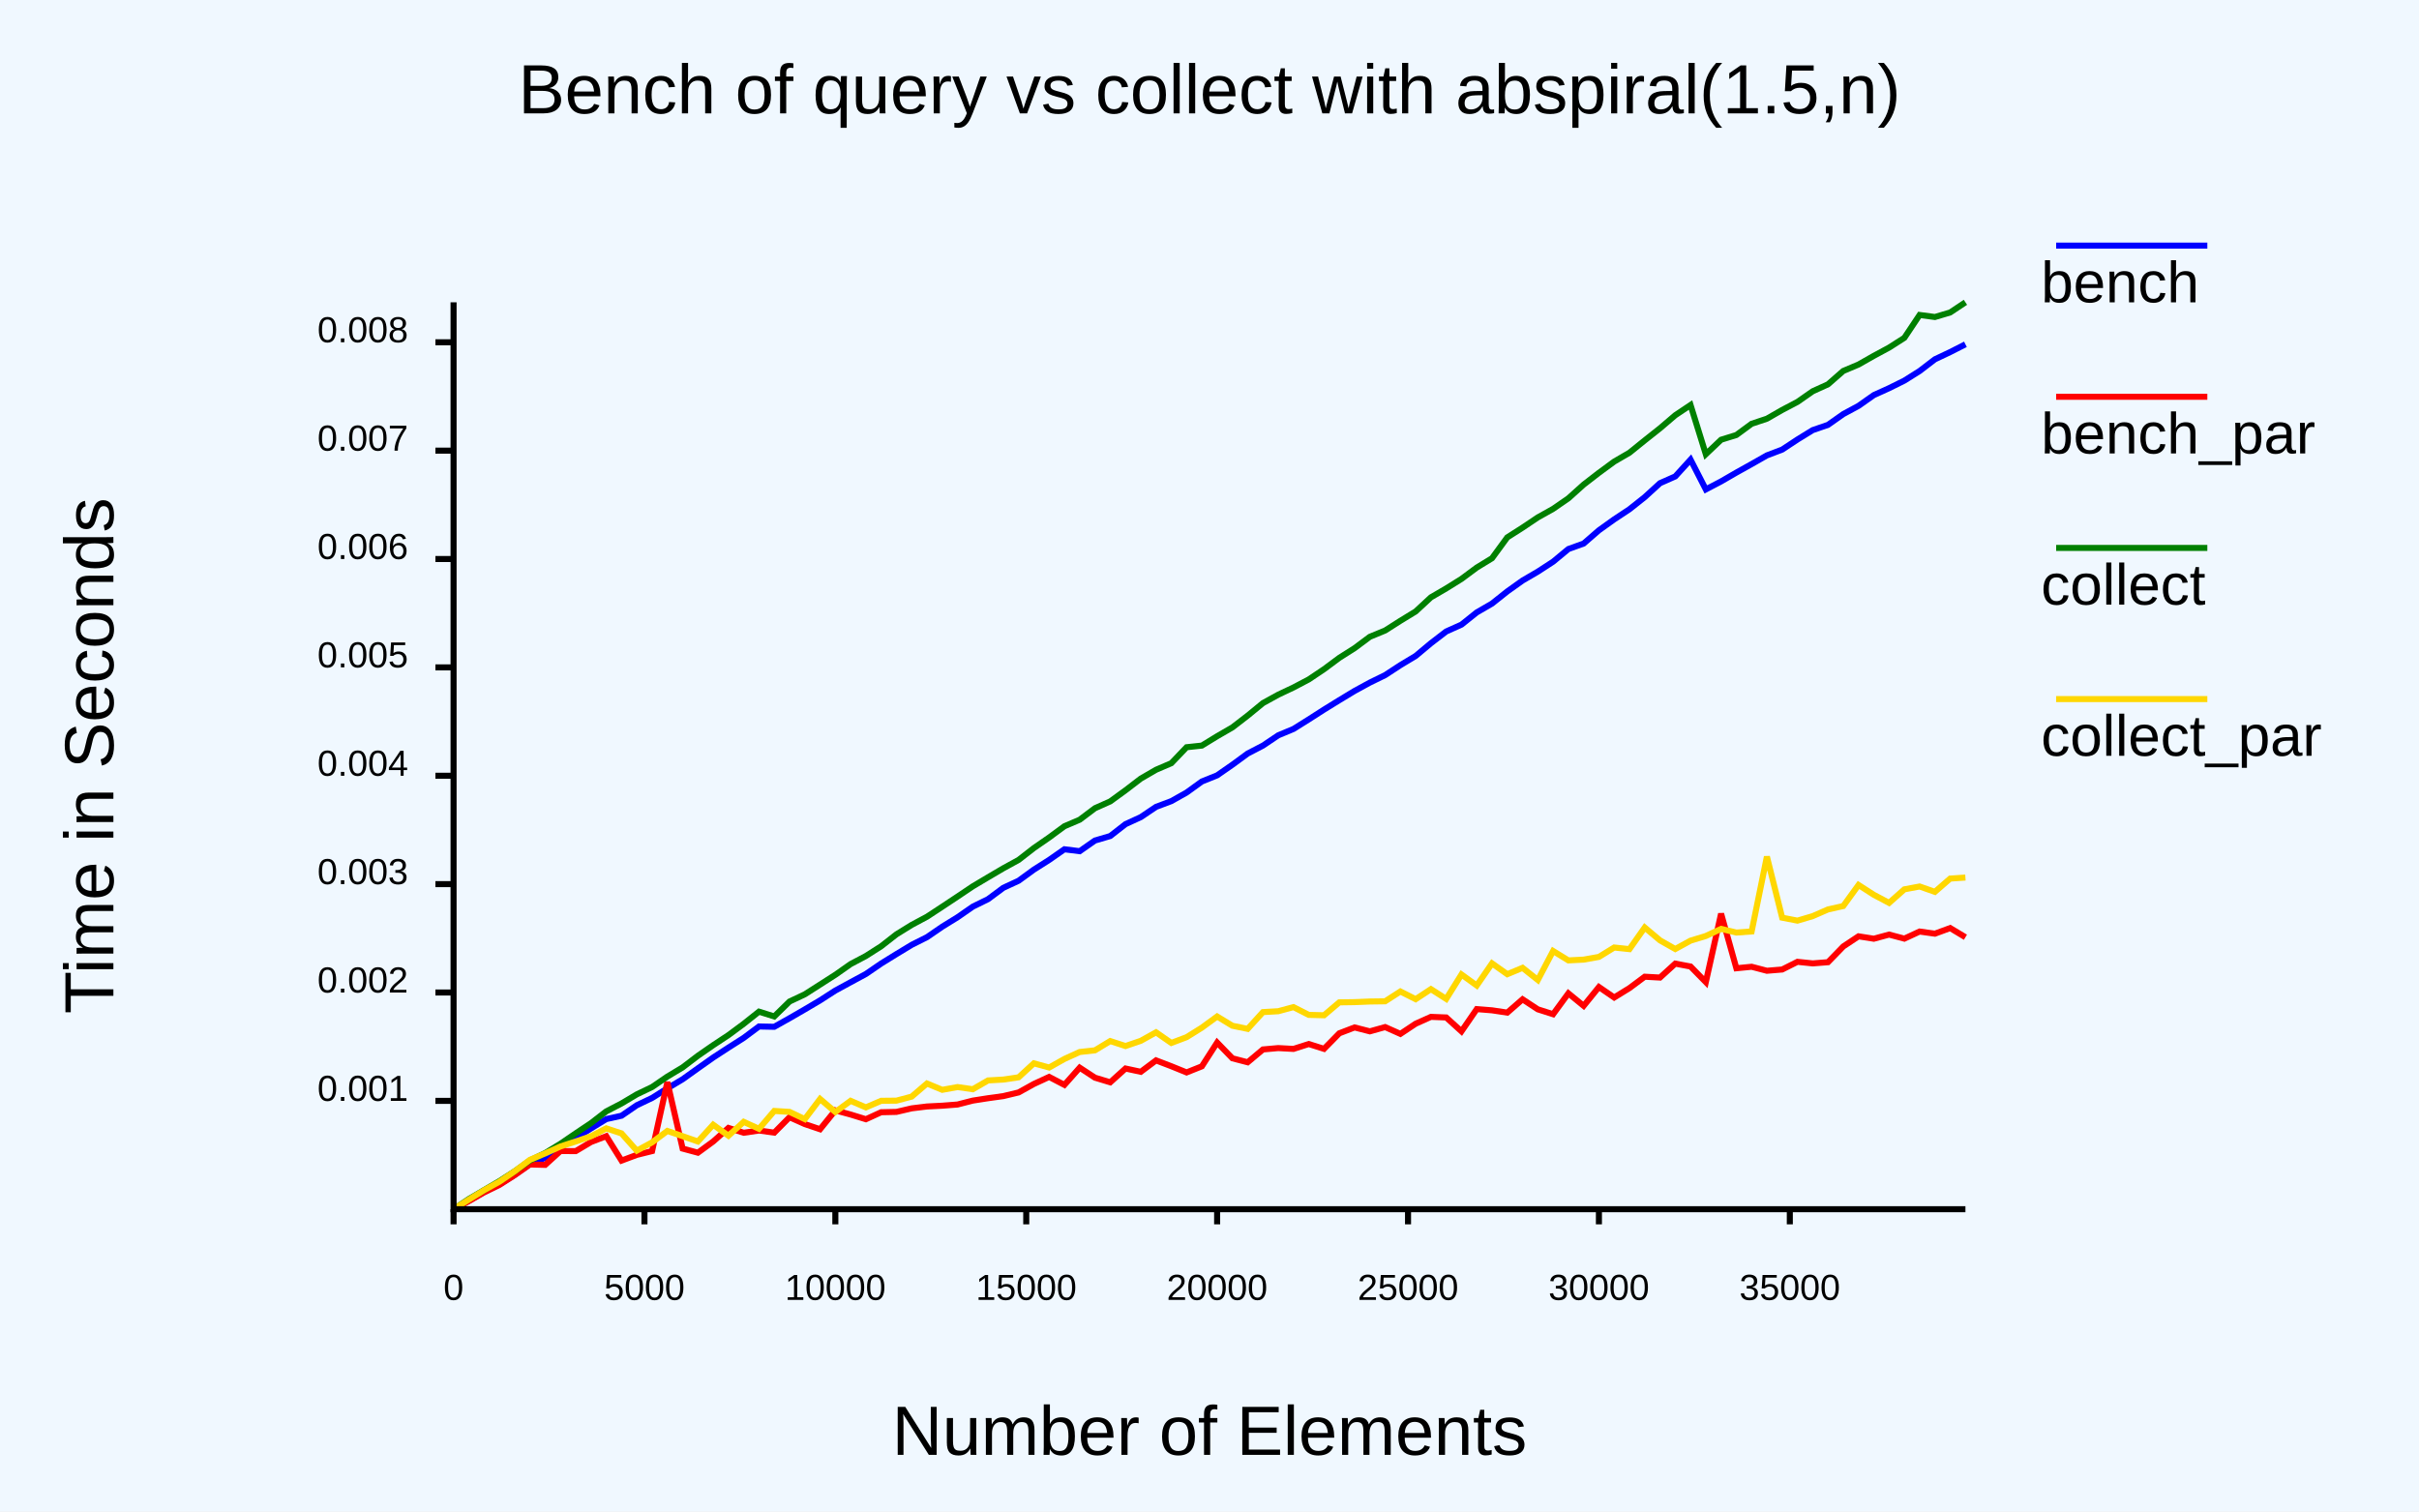
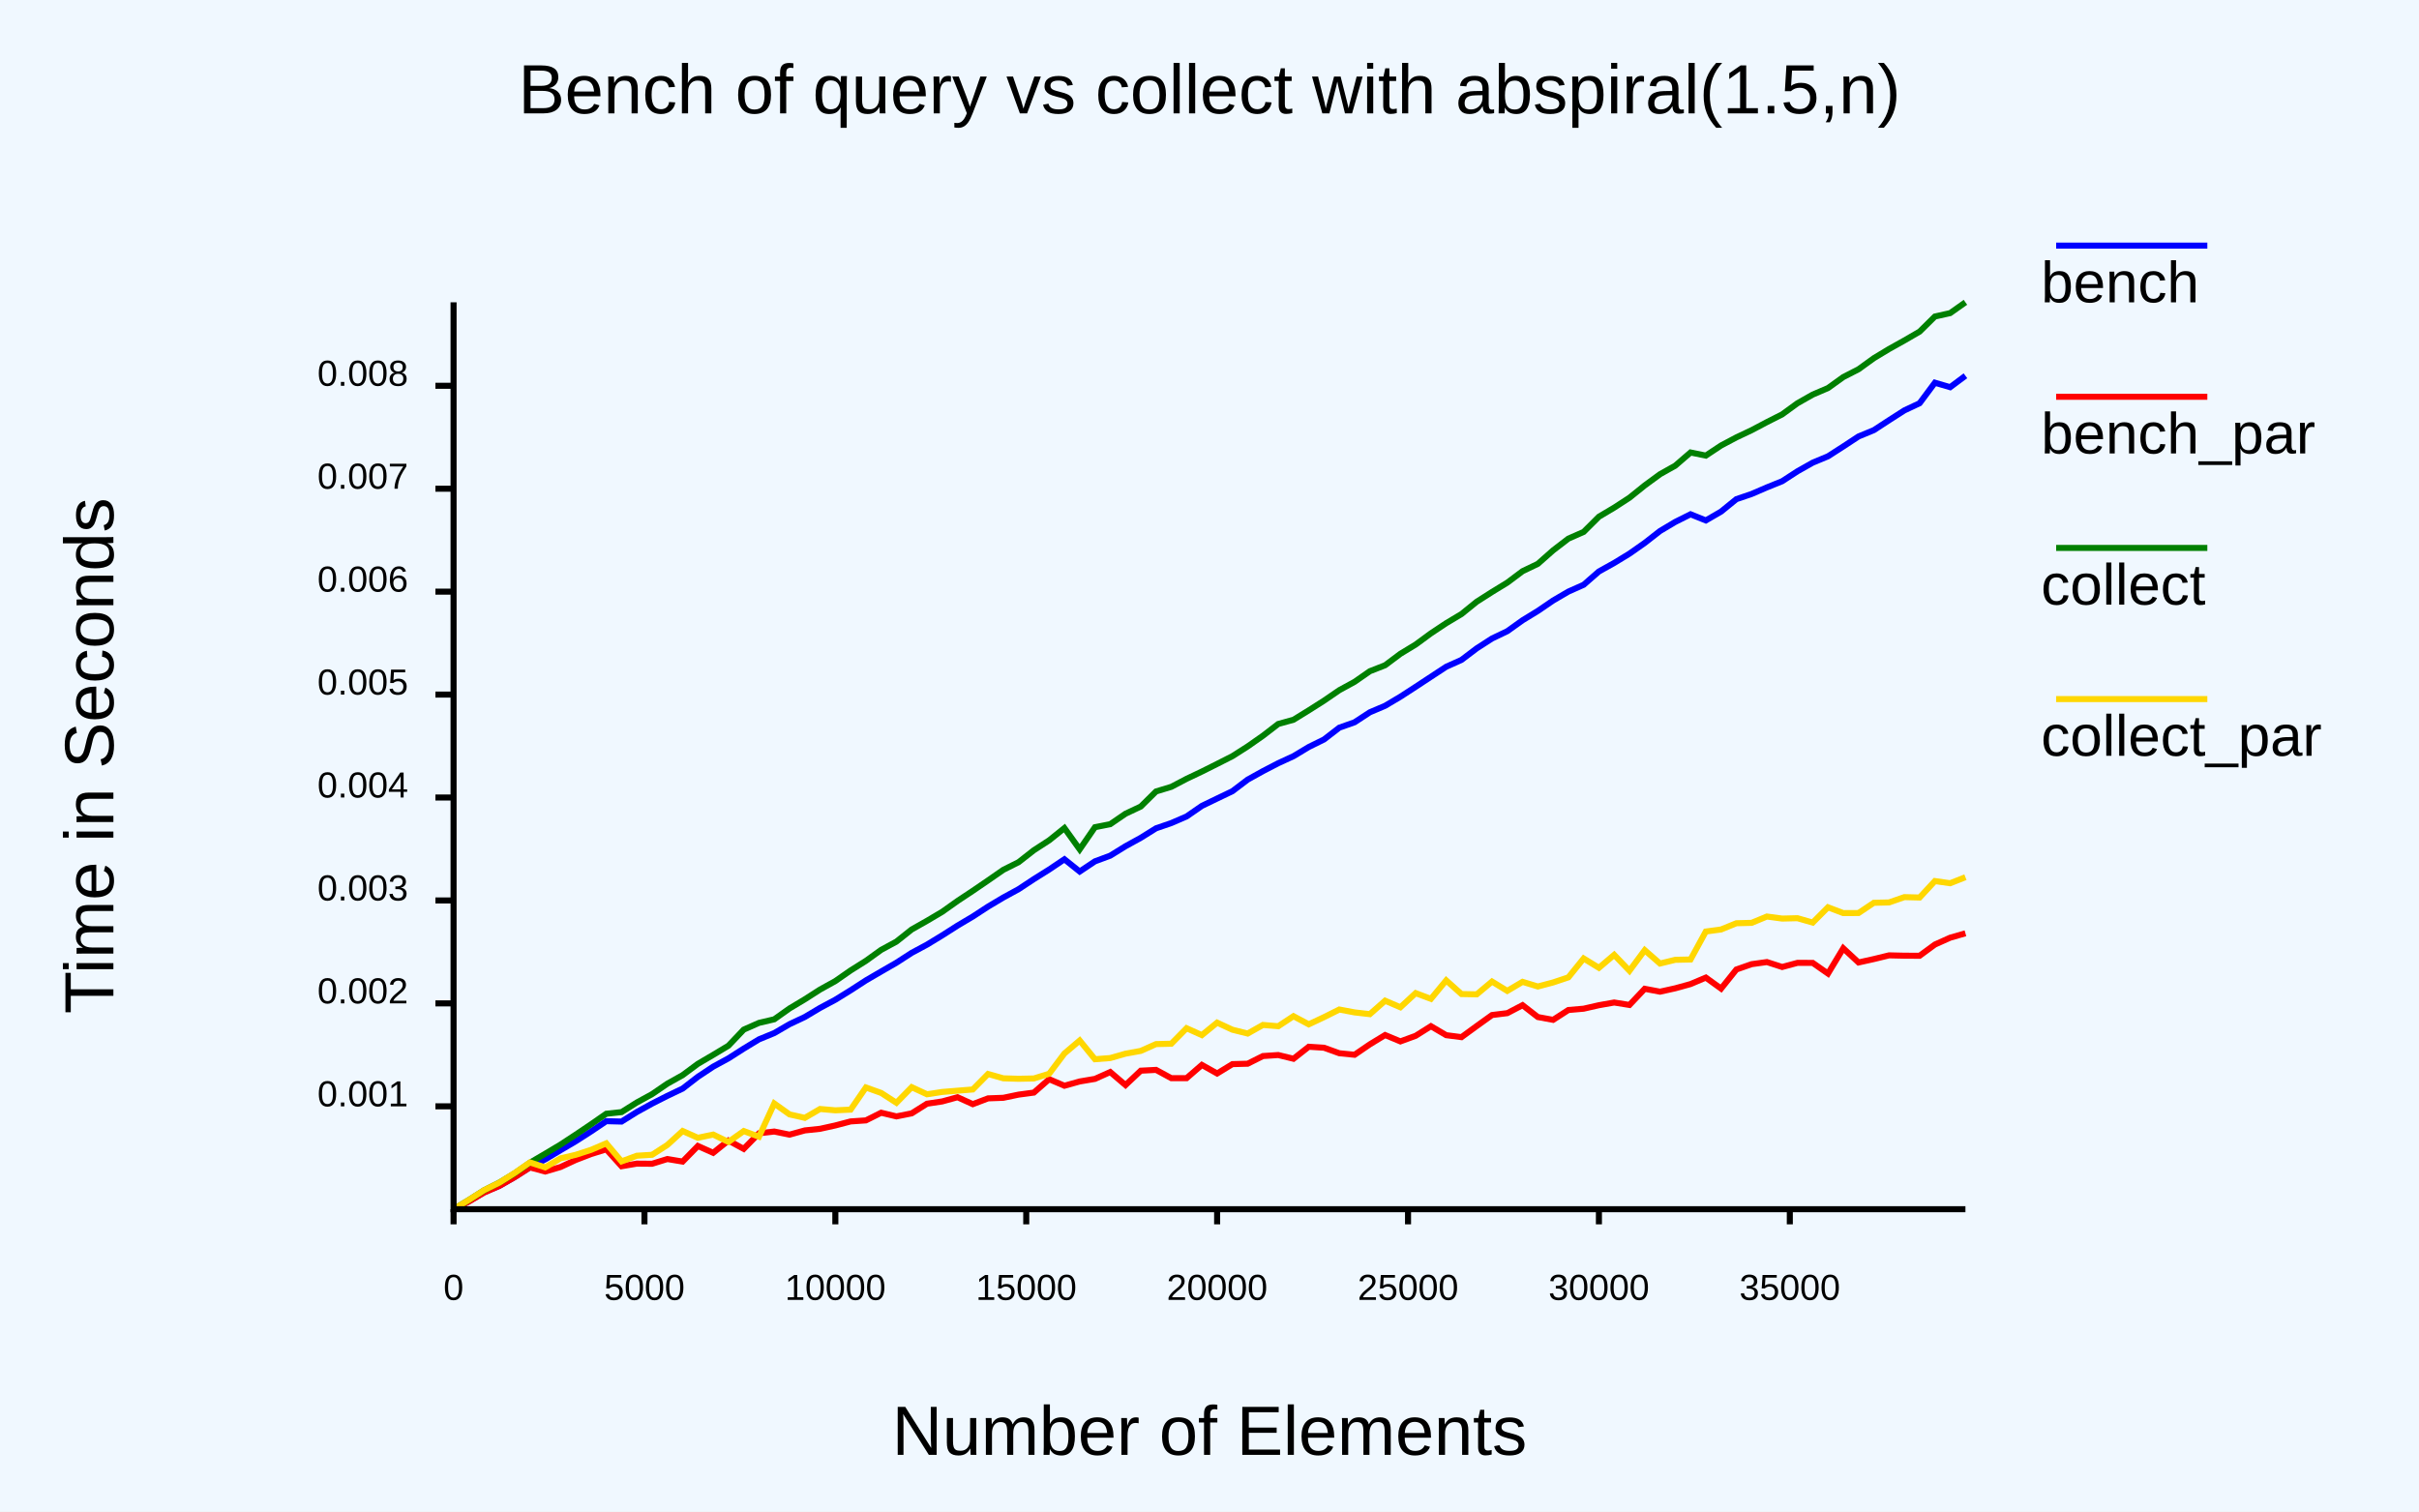
<svg xmlns="http://www.w3.org/2000/svg" class="poloto" width="800" height="500" viewBox="0 0 800 500">
  <style>.poloto {
                    font-family: "Arial";
                    stroke-width:2;
                    }
                    .poloto_text{fill: var(--poloto_fg_color,black);  }
                    .poloto_axis_lines{stroke: var(--poloto_fg_color,black);stoke-width:3;fill:none}
                    .poloto_background{fill: var(--poloto_bg_color,aliceblue); }
                    .poloto0stroke{stroke:  var(--poloto_color0,blue); }
                    .poloto1stroke{stroke:  var(--poloto_color1,red); }
                    .poloto2stroke{stroke:  var(--poloto_color2,green); }
                    .poloto3stroke{stroke:  var(--poloto_color3,gold); }
                    .poloto4stroke{stroke:  var(--poloto_color4,aqua); }
                    .poloto5stroke{stroke:  var(--poloto_color5,brown); }
                    .poloto6stroke{stroke:  var(--poloto_color6,lime); }
                    .poloto7stroke{stroke:  var(--poloto_color7,chocolate); }
                    .poloto0fill{fill:var(--poloto_color0,blue);}
                    .poloto1fill{fill:var(--poloto_color1,red);}
                    .poloto2fill{fill:var(--poloto_color2,green);}
                    .poloto3fill{fill:var(--poloto_color3,gold);}
                    .poloto4fill{fill:var(--poloto_color4,aqua);}
                    .poloto5fill{fill:var(--poloto_color5,brown);}
                    .poloto6fill{fill:var(--poloto_color6,lime);}
                    .poloto7fill{fill:var(--poloto_color7,chocolate);}</style>
  <rect class="poloto_background" fill="white" x="0" y="0" width="800" height="500" />
  <line class="poloto_axis_lines" stroke="black" x1="150" x2="150" y1="400" y2="405" />
  <text class="poloto_text" alignment-baseline="start" text-anchor="middle" x="150" y="430">0</text>
  <line class="poloto_axis_lines" stroke="black" x1="213.131" x2="213.131" y1="400" y2="405" />
  <text class="poloto_text" alignment-baseline="start" text-anchor="middle" x="213.131" y="430">5000</text>
  <line class="poloto_axis_lines" stroke="black" x1="276.263" x2="276.263" y1="400" y2="405" />
  <text class="poloto_text" alignment-baseline="start" text-anchor="middle" x="276.263" y="430">10000</text>
  <line class="poloto_axis_lines" stroke="black" x1="339.394" x2="339.394" y1="400" y2="405" />
  <text class="poloto_text" alignment-baseline="start" text-anchor="middle" x="339.394" y="430">15000</text>
  <line class="poloto_axis_lines" stroke="black" x1="402.525" x2="402.525" y1="400" y2="405" />
  <text class="poloto_text" alignment-baseline="start" text-anchor="middle" x="402.525" y="430">20000</text>
  <line class="poloto_axis_lines" stroke="black" x1="465.657" x2="465.657" y1="400" y2="405" />
  <text class="poloto_text" alignment-baseline="start" text-anchor="middle" x="465.657" y="430">25000</text>
  <line class="poloto_axis_lines" stroke="black" x1="528.788" x2="528.788" y1="400" y2="405" />
  <text class="poloto_text" alignment-baseline="start" text-anchor="middle" x="528.788" y="430">30000</text>
  <line class="poloto_axis_lines" stroke="black" x1="591.919" x2="591.919" y1="400" y2="405" />
  <text class="poloto_text" alignment-baseline="start" text-anchor="middle" x="591.919" y="430">35000</text>
-   <line class="poloto_axis_lines" stroke="black" x1="150" x2="144" y1="364.161" y2="364.161" />
-   <text class="poloto_text" alignment-baseline="middle" text-anchor="end" x="135" y="364.161">0.001</text>
-   <line class="poloto_axis_lines" stroke="black" x1="150" x2="144" y1="328.312" y2="328.312" />
-   <text class="poloto_text" alignment-baseline="middle" text-anchor="end" x="135" y="328.312">0.002</text>
-   <line class="poloto_axis_lines" stroke="black" x1="150" x2="144" y1="292.464" y2="292.464" />
-   <text class="poloto_text" alignment-baseline="middle" text-anchor="end" x="135" y="292.464">0.003</text>
-   <line class="poloto_axis_lines" stroke="black" x1="150" x2="144" y1="256.615" y2="256.615" />
-   <text class="poloto_text" alignment-baseline="middle" text-anchor="end" x="135" y="256.615">0.004</text>
-   <line class="poloto_axis_lines" stroke="black" x1="150" x2="144" y1="220.767" y2="220.767" />
-   <text class="poloto_text" alignment-baseline="middle" text-anchor="end" x="135" y="220.767">0.005</text>
-   <line class="poloto_axis_lines" stroke="black" x1="150" x2="144" y1="184.918" y2="184.918" />
-   <text class="poloto_text" alignment-baseline="middle" text-anchor="end" x="135" y="184.918">0.006</text>
-   <line class="poloto_axis_lines" stroke="black" x1="150" x2="144" y1="149.069" y2="149.069" />
-   <text class="poloto_text" alignment-baseline="middle" text-anchor="end" x="135" y="149.069">0.007</text>
-   <line class="poloto_axis_lines" stroke="black" x1="150" x2="144" y1="113.221" y2="113.221" />
-   <text class="poloto_text" alignment-baseline="middle" text-anchor="end" x="135" y="113.221">0.008</text>
+   <line class="poloto_axis_lines" stroke="black" x1="150" x2="144" y1="365.963" y2="365.963" />
+   <text class="poloto_text" alignment-baseline="middle" text-anchor="end" x="135" y="365.963">0.001</text>
+   <line class="poloto_axis_lines" stroke="black" x1="150" x2="144" y1="331.913" y2="331.913" />
+   <text class="poloto_text" alignment-baseline="middle" text-anchor="end" x="135" y="331.913">0.002</text>
+   <line class="poloto_axis_lines" stroke="black" x1="150" x2="144" y1="297.863" y2="297.863" />
+   <text class="poloto_text" alignment-baseline="middle" text-anchor="end" x="135" y="297.863">0.003</text>
+   <line class="poloto_axis_lines" stroke="black" x1="150" x2="144" y1="263.813" y2="263.813" />
+   <text class="poloto_text" alignment-baseline="middle" text-anchor="end" x="135" y="263.813">0.004</text>
+   <line class="poloto_axis_lines" stroke="black" x1="150" x2="144" y1="229.763" y2="229.763" />
+   <text class="poloto_text" alignment-baseline="middle" text-anchor="end" x="135" y="229.763">0.005</text>
+   <line class="poloto_axis_lines" stroke="black" x1="150" x2="144" y1="195.713" y2="195.713" />
+   <text class="poloto_text" alignment-baseline="middle" text-anchor="end" x="135" y="195.713">0.006</text>
+   <line class="poloto_axis_lines" stroke="black" x1="150" x2="144" y1="161.664" y2="161.664" />
+   <text class="poloto_text" alignment-baseline="middle" text-anchor="end" x="135" y="161.664">0.007</text>
+   <line class="poloto_axis_lines" stroke="black" x1="150" x2="144" y1="127.614" y2="127.614" />
+   <text class="poloto_text" alignment-baseline="middle" text-anchor="end" x="135" y="127.614">0.008</text>
  <text class="poloto_text" alignment-baseline="middle" text-anchor="start" font-size="large" x="675" y="100">bench</text>
  <line class="poloto0stroke" stroke="black" x1="680" x2="730" y1="81.25" y2="81.25" />
-   <polyline class="poloto0stroke" fill="none" stroke="black" points="150,399.995 155.051,397.17 160.101,394.233 165.152,391.782 170.202,388.608 175.253,385.051 180.303,383.004 185.354,379.466 190.404,376.495 195.455,373.281 200.505,370.187 205.556,369.071 210.606,365.603 215.657,363.198 220.707,360.015 225.758,357.01 230.808,353.399 235.859,349.83 240.909,346.54 245.96,343.322 251.01,339.553 256.061,339.656 261.111,336.821 266.162,333.901 271.212,330.915 276.263,327.665 281.313,324.917 286.364,322.19 291.414,318.73 296.465,315.605 301.515,312.548 306.566,310.009 311.616,306.542 316.667,303.425 321.717,299.916 326.768,297.43 331.818,293.682 336.869,291.344 341.919,287.662 346.97,284.46 352.02,280.938 357.071,281.57 362.121,278.038 367.172,276.556 372.222,272.624 377.273,270.304 382.323,266.906 387.374,265.008 392.424,262.166 397.475,258.515 402.525,256.477 407.576,252.967 412.626,249.264 417.677,246.639 422.727,243.243 427.778,241.131 432.828,237.966 437.879,234.727 442.929,231.61 447.98,228.555 453.03,225.8 458.081,223.328 463.131,220.027 468.182,216.987 473.232,212.768 478.283,208.887 483.333,206.623 488.384,202.584 493.434,199.656 498.485,195.637 503.535,192.04 508.586,189.089 513.636,185.805 518.687,181.617 523.737,179.798 528.788,175.416 533.838,171.8 538.889,168.455 543.939,164.449 548.99,159.834 554.04,157.595 559.091,152.044 564.141,161.892 569.192,159.248 574.242,156.325 579.293,153.512 584.343,150.637 589.394,148.72 594.444,145.387 599.495,142.277 604.545,140.538 609.596,136.98 614.646,134.252 619.697,130.697 624.747,128.408 629.798,125.904 634.848,122.728 639.899,118.858 644.949,116.463 650,113.893 " />
+   <polyline class="poloto0stroke" fill="none" stroke="black" points="150,399.999 155.051,397.358 160.101,394.35 165.152,392.27 170.202,389.352 175.253,386.126 180.303,383.517 185.354,380.491 190.404,377.516 195.455,374.277 200.505,370.876 205.556,371.006 210.606,367.846 215.657,365.061 220.707,362.505 225.758,360.097 230.808,356.192 235.859,352.845 240.909,350.095 245.96,346.868 251.01,343.807 256.061,341.734 261.111,338.795 266.162,336.414 271.212,333.409 276.263,330.706 281.313,327.585 286.364,324.313 291.414,321.37 296.465,318.458 301.515,315.192 306.566,312.482 311.616,309.412 316.667,306.187 321.717,303.192 326.768,299.898 331.818,296.891 336.869,294.133 341.919,290.8 346.97,287.633 352.02,284.242 357.071,288.293 362.121,284.926 367.172,283.046 372.222,279.926 377.273,277.144 382.323,273.999 387.374,272.261 392.424,270.075 397.475,266.586 402.525,264.147 407.576,261.724 412.626,257.888 417.677,255.085 422.727,252.466 427.778,250.139 432.828,247.102 437.879,244.607 442.929,240.711 447.98,238.921 453.03,235.619 458.081,233.467 463.131,230.471 468.182,227.191 473.232,223.871 478.283,220.557 483.333,218.294 488.384,214.47 493.434,211.212 498.485,208.792 503.535,205.186 508.586,202.095 513.636,198.652 518.687,195.694 523.737,193.445 528.788,189.036 533.838,186.225 538.889,183.146 543.939,179.597 548.99,175.656 554.04,172.647 559.091,170.12 564.141,172.156 569.192,169.228 574.242,165.121 579.293,163.402 584.343,161.225 589.394,159.182 594.444,155.9 599.495,153.048 604.545,150.943 609.596,147.698 614.646,144.379 619.697,142.294 624.747,138.998 629.798,135.765 634.848,133.381 639.899,126.601 644.949,128.08 650,124.303 " />
  <text class="poloto_text" alignment-baseline="middle" text-anchor="start" font-size="large" x="675" y="150">bench_par</text>
  <line class="poloto1stroke" stroke="black" x1="680" x2="730" y1="131.25" y2="131.25" />
-   <polyline class="poloto1stroke" fill="none" stroke="black" points="150,400 155.051,397.32 160.101,394.437 165.152,391.971 170.202,388.743 175.253,385.198 180.303,385.333 185.354,380.753 190.404,380.784 195.455,377.769 200.505,375.838 205.556,383.918 210.606,382.029 215.657,380.773 220.707,357.934 225.758,379.945 230.808,381.303 235.859,377.606 240.909,373.112 245.96,374.706 251.01,373.972 256.061,374.674 261.111,369.574 266.162,371.839 271.212,373.547 276.263,367.304 281.313,368.677 286.364,370.232 291.414,367.92 296.465,367.81 301.515,366.636 306.566,366.018 311.616,365.761 316.667,365.365 321.717,364.073 326.768,363.284 331.818,362.582 336.869,361.371 341.919,358.571 346.97,356.237 352.02,358.872 357.071,353.178 362.121,356.487 367.172,358.02 372.222,353.457 377.273,354.546 382.323,350.769 387.374,352.703 392.424,354.754 397.475,352.736 402.525,344.868 407.576,350.081 412.626,351.395 417.677,347.151 422.727,346.697 427.778,346.971 432.828,345.356 437.879,346.954 442.929,341.81 447.98,339.869 453.03,341.162 458.081,339.75 463.131,342 468.182,338.638 473.232,336.372 478.283,336.57 483.333,341.156 488.384,333.803 493.434,334.209 498.485,334.967 503.535,330.566 508.586,333.882 513.636,335.493 518.687,328.592 523.737,332.728 528.788,326.497 533.838,329.965 538.889,326.853 543.939,323.091 548.99,323.371 554.04,318.76 559.091,319.715 564.141,324.875 569.192,302.237 574.242,320.295 579.293,319.799 584.343,321.123 589.394,320.704 594.444,318.165 599.495,318.686 604.545,318.289 609.596,313.083 614.646,309.729 619.697,310.522 624.747,309.154 629.798,310.493 634.848,308.15 639.899,308.854 644.949,306.996 650,310.029 " />
+   <polyline class="poloto1stroke" fill="none" stroke="black" points="150,400 155.051,397.47 160.101,394.498 165.152,392.286 170.202,389.41 175.253,386.172 180.303,387.529 185.354,386.047 190.404,383.709 195.455,381.763 200.505,380.185 205.556,385.781 210.606,384.92 215.657,384.962 220.707,383.403 225.758,384.243 230.808,379.083 235.859,381.343 240.909,377.287 245.96,380.036 251.01,374.883 256.061,374.305 261.111,375.332 266.162,373.937 271.212,373.405 276.263,372.291 281.313,370.962 286.364,370.619 291.414,368.088 296.465,369.297 301.515,368.29 306.566,365.102 311.616,364.345 316.667,362.958 321.717,365.247 326.768,363.334 331.818,363.146 336.869,362.095 341.919,361.416 346.97,356.993 352.02,359.155 357.071,357.742 362.121,356.887 367.172,354.624 372.222,358.936 377.273,354.175 382.323,353.914 387.374,356.654 392.424,356.648 397.475,352.269 402.525,355.097 407.576,352.008 412.626,351.868 417.677,349.335 422.727,348.996 427.778,350.227 432.828,346.259 437.879,346.584 442.929,348.406 447.98,348.909 453.03,345.46 458.081,342.386 463.131,344.489 468.182,342.636 473.232,339.461 478.283,342.43 483.333,343.085 488.384,339.395 493.434,335.766 498.485,335.142 503.535,332.509 508.586,336.431 513.636,337.359 518.687,334.105 523.737,333.669 528.788,332.517 533.838,331.623 538.889,332.434 543.939,327.088 548.99,328.041 554.04,326.92 559.091,325.525 564.141,323.38 569.192,327.022 574.242,320.704 579.293,318.94 584.343,318.241 589.394,319.871 594.444,318.51 599.495,318.518 604.545,322.046 609.596,313.689 614.646,318.378 619.697,317.255 624.747,316.022 629.798,316.141 634.848,316.159 639.899,312.447 644.949,310.186 650,308.725 " />
  <text class="poloto_text" alignment-baseline="middle" text-anchor="start" font-size="large" x="675" y="200">collect</text>
  <line class="poloto2stroke" stroke="black" x1="680" x2="730" y1="181.25" y2="181.25" />
-   <polyline class="poloto2stroke" fill="none" stroke="black" points="150,399.993 155.051,396.639 160.101,393.662 165.152,390.715 170.202,387.475 175.253,383.877 180.303,381.421 185.354,378.348 190.404,374.896 195.455,371.525 200.505,367.63 205.556,365.013 210.606,362.008 215.657,359.585 220.707,356.126 225.758,353.09 230.808,349.243 235.859,345.742 240.909,342.407 245.96,338.669 251.01,334.649 256.061,336.235 261.111,331.299 266.162,328.915 271.212,325.689 276.263,322.454 281.313,318.91 286.364,316.235 291.414,313.016 296.465,309.071 301.515,305.949 306.566,303.248 311.616,299.932 316.667,296.582 321.717,293.196 326.768,290.191 331.818,287.222 336.869,284.456 341.919,280.53 346.97,277.034 352.02,273.317 357.071,271.154 362.121,267.353 367.172,265.098 372.222,261.425 377.273,257.559 382.323,254.63 387.374,252.462 392.424,247.176 397.475,246.635 402.525,243.541 407.576,240.616 412.626,236.723 417.677,232.581 422.727,229.797 427.778,227.409 432.828,224.751 437.879,221.364 442.929,217.61 447.98,214.409 453.03,210.646 458.081,208.567 463.131,205.352 468.182,202.266 473.232,197.591 478.283,194.648 483.333,191.5 488.384,187.75 493.434,184.664 498.485,177.758 503.535,174.541 508.586,171.153 513.636,168.327 518.687,164.841 523.737,160.304 528.788,156.399 533.838,152.691 538.889,149.752 543.939,145.672 548.99,141.671 554.04,137.357 559.091,133.98 564.141,150.256 569.192,145.462 574.242,143.896 579.293,140.185 584.343,138.503 589.394,135.606 594.444,132.953 599.495,129.427 604.545,127.129 609.596,122.711 614.646,120.578 619.697,117.709 624.747,114.982 629.798,111.758 634.848,104.189 639.899,104.865 644.949,103.363 650,100 " />
+   <polyline class="poloto2stroke" fill="none" stroke="black" points="150,399.996 155.051,396.952 160.101,393.744 165.152,391.192 170.202,388.143 175.253,384.623 180.303,381.651 185.354,378.641 190.404,375.326 195.455,371.923 200.505,368.422 205.556,367.873 210.606,364.699 215.657,361.93 220.707,358.473 225.758,355.648 230.808,351.905 235.859,348.945 240.909,345.906 245.96,340.594 251.01,338.363 256.061,337.175 261.111,333.588 266.162,330.564 271.212,327.329 276.263,324.531 281.313,321.017 286.364,317.846 291.414,314.211 296.465,311.471 301.515,307.461 306.566,304.602 311.616,301.616 316.667,298.028 321.717,294.683 326.768,291.235 331.818,287.73 336.869,285.198 341.919,281.25 346.97,277.975 352.02,273.924 357.071,280.958 362.121,273.632 367.172,272.632 372.222,269.175 377.273,266.794 382.323,261.808 387.374,260.272 392.424,257.627 397.475,255.225 402.525,252.698 407.576,250.132 412.626,246.913 417.677,243.379 422.727,239.486 427.778,238.088 432.828,234.976 437.879,231.766 442.929,228.306 447.98,225.546 453.03,222.038 458.081,220.06 463.131,216.278 468.182,213.212 473.232,209.501 478.283,206.146 483.333,203.127 488.384,199.038 493.434,195.82 498.485,192.73 503.535,188.948 508.586,186.517 513.636,182.055 518.687,178.176 523.737,175.955 528.788,170.924 533.838,167.924 538.889,164.644 543.939,160.577 548.99,156.872 554.04,154.037 559.091,149.678 564.141,150.709 569.192,147.365 574.242,144.687 579.293,142.299 584.343,139.63 589.394,137.072 594.444,133.392 599.495,130.529 604.545,128.366 609.596,124.737 614.646,122.145 619.697,118.493 624.747,115.443 629.798,112.622 634.848,109.694 639.899,104.702 644.949,103.574 650,100 " />
  <text class="poloto_text" alignment-baseline="middle" text-anchor="start" font-size="large" x="675" y="250">collect_par</text>
  <line class="poloto3stroke" stroke="black" x1="680" x2="730" y1="231.25" y2="231.25" />
-   <polyline class="poloto3stroke" fill="none" stroke="black" points="150,399.98 155.051,396.807 160.101,393.7 165.152,390.898 170.202,387.468 175.253,383.657 180.303,381.534 185.354,379.245 190.404,377.601 195.455,375.867 200.505,373.257 205.556,374.935 210.606,380.626 215.657,377.889 220.707,374.105 225.758,375.838 230.808,377.602 235.859,372.051 240.909,375.691 245.96,371.103 251.01,373.402 256.061,367.493 261.111,367.802 266.162,370.199 271.212,363.535 276.263,367.848 281.313,364.146 286.364,366.315 291.414,364.139 296.465,364.087 301.515,362.749 306.566,358.42 311.616,360.506 316.667,359.593 321.717,360.313 326.768,357.4 331.818,357.113 336.869,356.366 341.919,351.741 346.97,353.132 352.02,350.292 357.071,347.998 362.121,347.441 367.172,344.378 372.222,346.02 377.273,344.298 382.323,341.486 387.374,344.999 392.424,343.093 397.475,339.941 402.525,336.248 407.576,339.313 412.626,340.347 417.677,334.798 422.727,334.506 427.778,333.148 432.828,335.716 437.879,335.844 442.929,331.572 447.98,331.5 453.03,331.293 458.081,331.225 463.131,327.975 468.182,330.523 473.232,327.202 478.283,330.427 483.333,322.352 488.384,325.998 493.434,318.682 498.485,322.257 503.535,320.156 508.586,324.174 513.636,314.583 518.687,317.691 523.737,317.435 528.788,316.536 533.838,313.433 538.889,313.968 543.939,306.813 548.99,311.064 554.04,313.927 559.091,311.159 564.141,309.623 569.192,307.273 574.242,308.485 579.293,308.118 584.343,283.358 589.394,303.564 594.444,304.544 599.495,303.045 604.545,300.837 609.596,299.708 614.646,292.744 619.697,295.991 624.747,298.666 629.798,294.189 634.848,293.244 639.899,295.015 644.949,290.629 650,290.291 " />
+   <polyline class="poloto3stroke" fill="none" stroke="black" points="150,399.984 155.051,396.931 160.101,393.697 165.152,391.206 170.202,388.024 175.253,384.518 180.303,386.163 185.354,383.188 190.404,382.001 195.455,380.37 200.505,378.214 205.556,384.177 210.606,382.308 215.657,381.997 220.707,378.743 225.758,374.132 230.808,376.374 235.859,375.31 240.909,377.739 245.96,374.149 251.01,376.01 256.061,365.031 261.111,368.631 266.162,369.777 271.212,366.846 276.263,367.288 281.313,367.055 286.364,359.729 291.414,361.534 296.465,364.793 301.515,359.635 306.566,361.981 311.616,361.207 316.667,360.795 321.717,360.387 326.768,355.266 331.818,356.7 336.869,356.851 341.919,356.746 346.97,355.194 352.02,348.485 357.071,344.194 362.121,350.385 367.172,349.996 372.222,348.549 377.273,347.629 382.323,345.377 387.374,345.254 392.424,340.13 397.475,342.405 402.525,338.284 407.576,340.624 412.626,341.885 417.677,339.046 422.727,339.472 427.778,336.149 432.828,338.844 437.879,336.464 442.929,333.944 447.98,334.895 453.03,335.475 458.081,331.028 463.131,333.198 468.182,328.523 473.232,330.415 478.283,324.303 483.333,328.826 488.384,328.923 493.434,324.693 498.485,327.778 503.535,324.786 508.586,326.329 513.636,324.991 518.687,323.302 523.737,317.057 528.788,320.145 533.838,315.856 538.889,321.126 543.939,314.311 548.99,318.729 554.04,317.499 559.091,317.392 564.141,308.138 569.192,307.46 574.242,305.403 579.293,305.272 584.343,303.18 589.394,303.859 594.444,303.732 599.495,305.186 604.545,300.125 609.596,302.048 614.646,302.021 619.697,298.642 624.747,298.515 629.798,296.764 634.848,296.89 639.899,291.449 644.949,292.17 650,290.169 " />
  <text class="poloto_text" alignment-baseline="start" text-anchor="middle" font-size="x-large" x="400" y="37.5">Bench of query vs collect with abspiral(1.5,n)</text>
  <text class="poloto_text" alignment-baseline="start" text-anchor="middle" font-size="x-large" x="400" y="481.25">Number of Elements</text>
  <text class="poloto_text" alignment-baseline="start" text-anchor="middle" font-size="x-large" transform="rotate(-90,37.5,250)" x="37.5" y="250">Time in Seconds</text>
  <path stroke="black" fill="none" class="poloto_axis_lines" d=" M 150 100 L 150 400 L 650 400" />
</svg>
